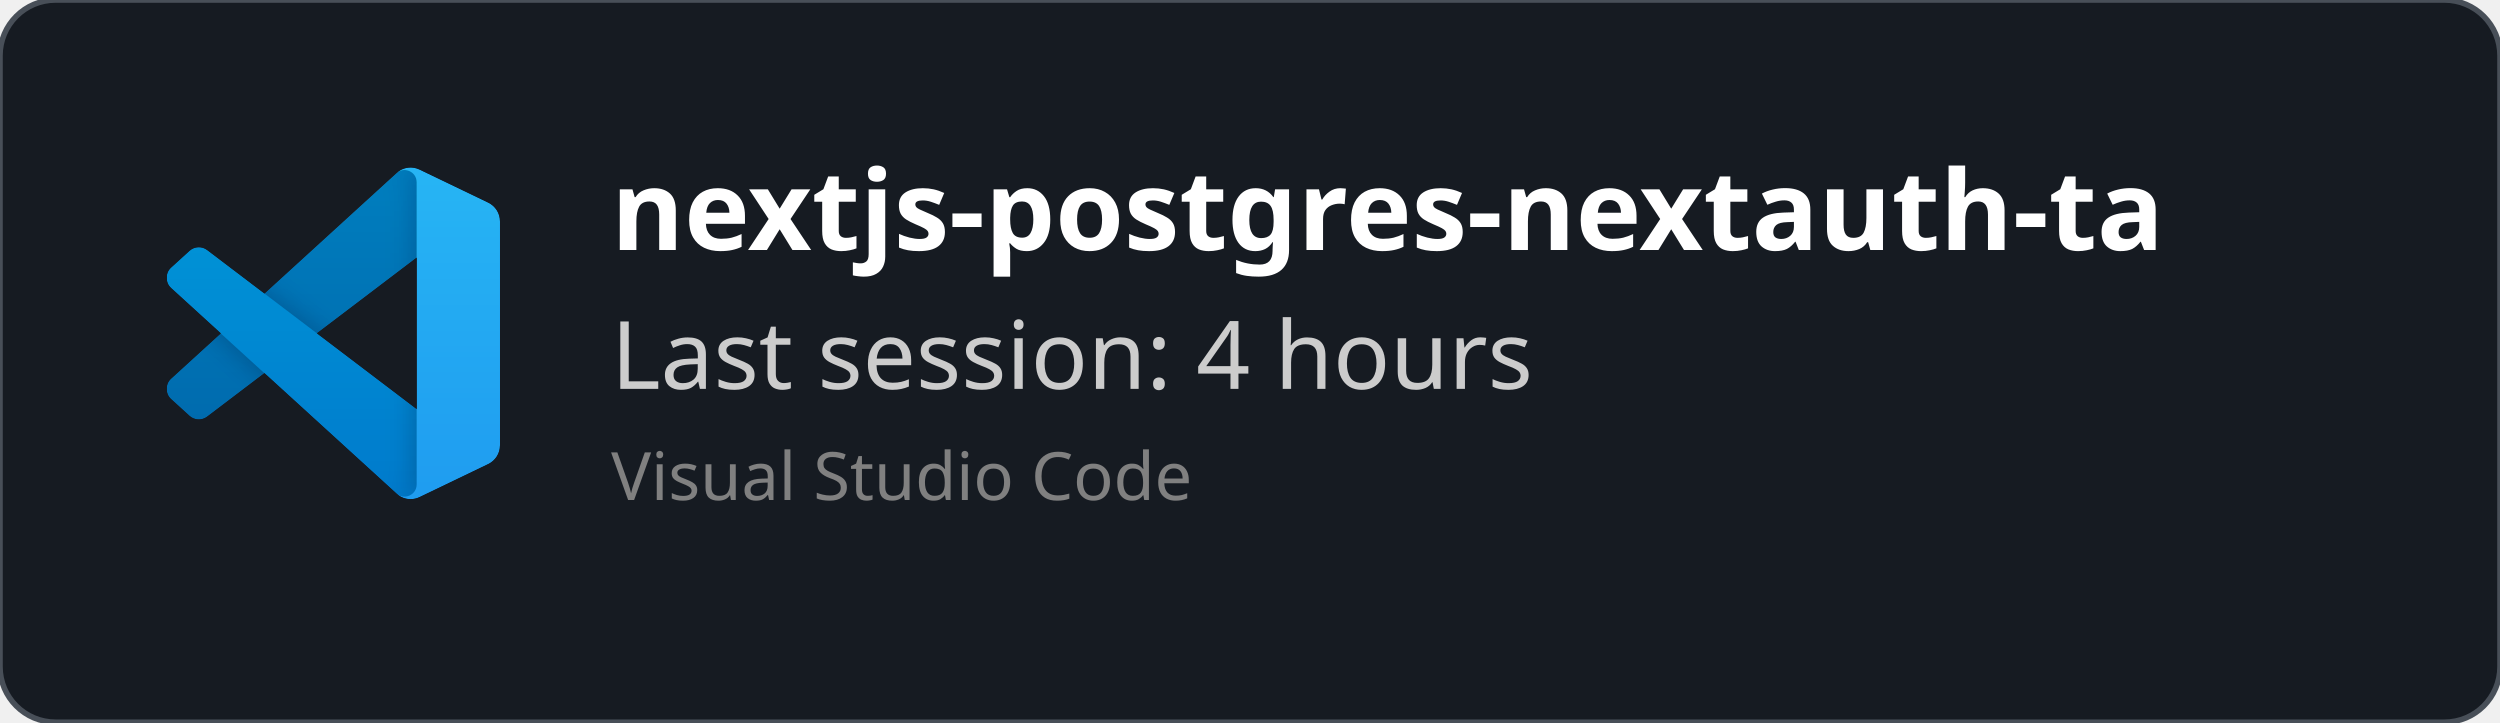
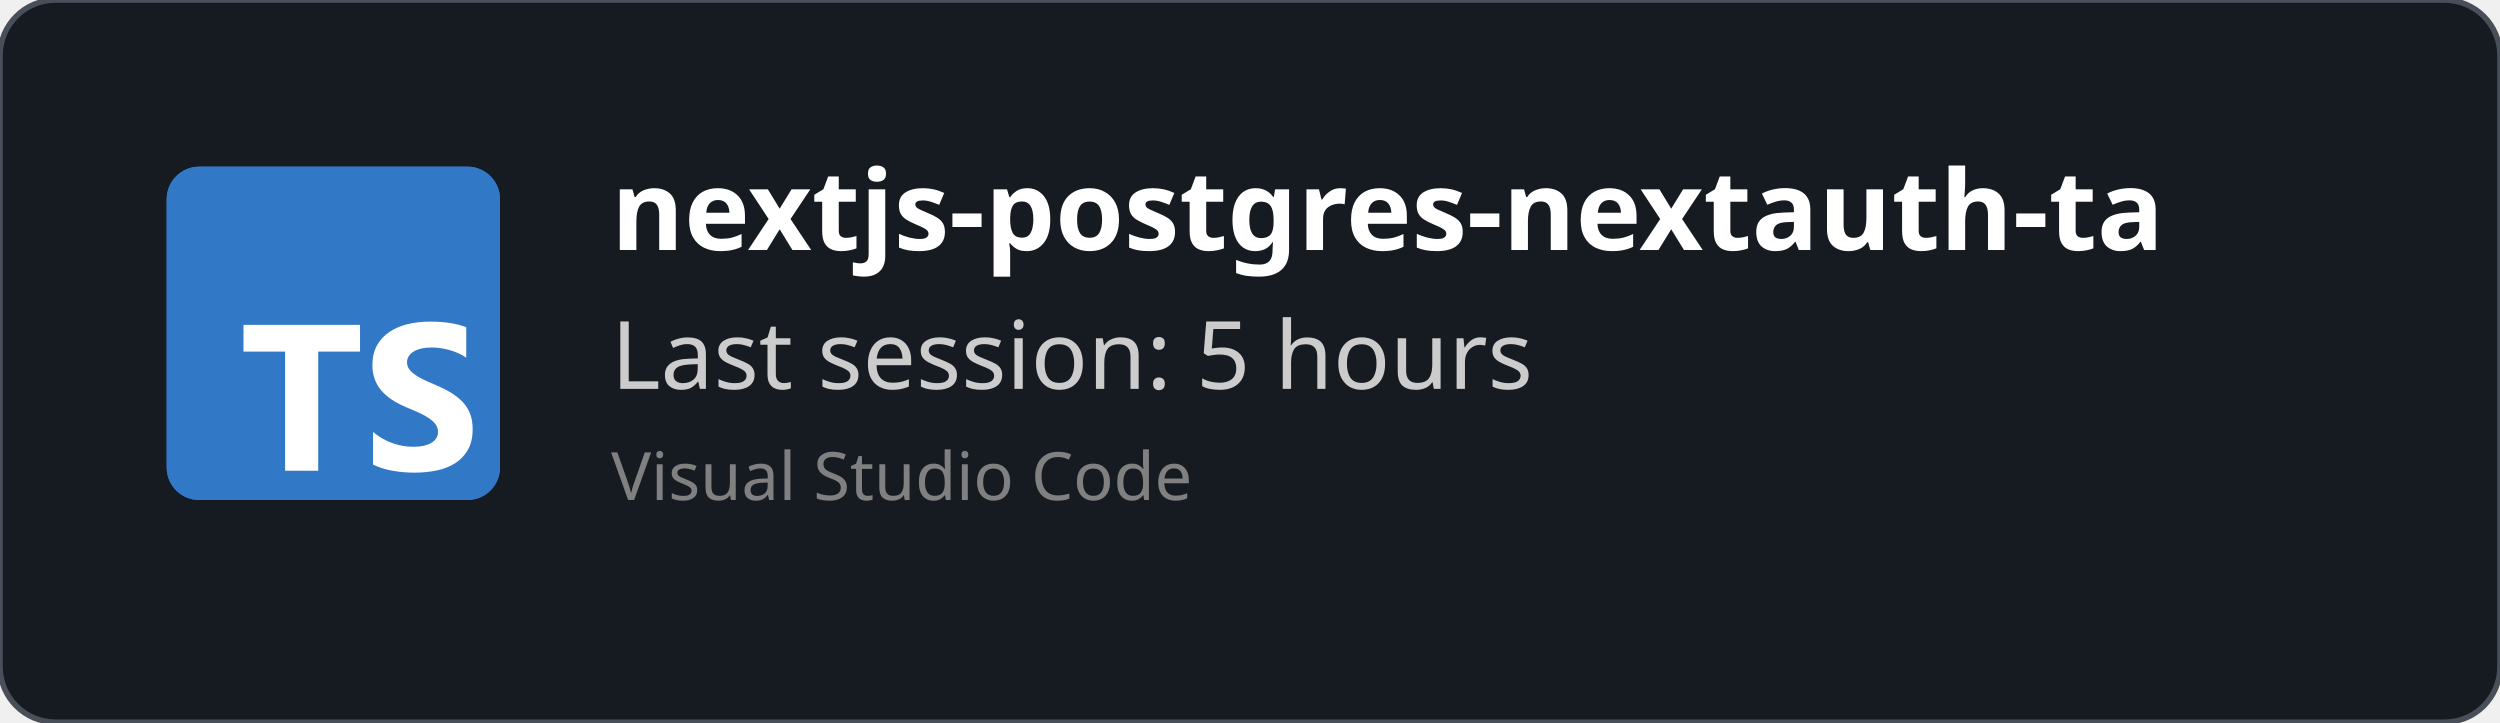
<svg xmlns="http://www.w3.org/2000/svg" width="450" height="130" viewBox="0 0 450 130" fill="none" role="img">
  <style>
    *{
        font-family: 'Segoe UI', Ubuntu, monospace
    }
    </style>
  <defs>
    <clipPath id="horizontalClip" x="20" y="20" width="500" height="200">
      <rect x="90" y="20" width="300" height="50" />
    </clipPath>
  </defs>
  <rect width="450" height="130" fill="rgba(22,27,34)" stroke="#484f58" stroke-width="1" fill-opacity="1" stroke-opacity="1" x="0" y="0" rx="10px" ry="10px">
    </rect>
-   <svg width="60" height="60" x="30" y="30" viewBox="0 0 100 100" fill="none" id="vscode">
-     <mask id="mask0" mask-type="alpha" maskUnits="userSpaceOnUse" x="0" y="0" width="100" height="100">
-       <path fill-rule="evenodd" clip-rule="evenodd" d="M70.912 99.317C72.487 99.931 74.283 99.891 75.873 99.126L96.461 89.22C98.624 88.179 100 85.989 100 83.587V16.413C100 14.011 98.624 11.822 96.461 10.781L75.873 0.874C73.786 -0.13 71.345 0.116 69.513 1.447C69.252 1.637 69.003 1.849 68.769 2.083L29.355 38.041L12.187 25.01C10.589 23.797 8.354 23.896 6.869 25.246L1.363 30.255C-0.453 31.906 -0.455 34.763 1.359 36.417L16.247 50L1.359 63.583C-0.455 65.237 -0.453 68.094 1.363 69.745L6.869 74.754C8.354 76.104 10.589 76.204 12.187 74.99L29.355 61.959L68.769 97.917C69.392 98.541 70.125 99.01 70.912 99.317ZM75.015 27.299L45.109 50L75.015 72.701V27.299Z" fill="white" />
-     </mask>
-     <g mask="url(#mask0)">
-       <path d="M96.461 10.796L75.857 0.876C73.472 -0.273 70.622 0.212 68.75 2.083L1.299 63.583C-0.516 65.237 -0.514 68.094 1.303 69.745L6.813 74.754C8.298 76.104 10.535 76.204 12.134 74.99L93.361 13.37C96.086 11.303 100 13.246 100 16.667V16.427C100 14.027 98.625 11.838 96.461 10.796Z" fill="#0065A9" />
-       <g filter="url(#filter0_d)">
-         <path d="M96.461 89.204L75.857 99.124C73.472 100.273 70.622 99.788 68.75 97.917L1.299 36.417C-0.516 34.763 -0.514 31.906 1.303 30.255L6.813 25.246C8.298 23.896 10.535 23.796 12.134 25.009L93.361 86.63C96.086 88.697 100 86.754 100 83.333V83.573C100 85.974 98.625 88.162 96.461 89.204Z" fill="#007ACC" />
-       </g>
-       <g filter="url(#filter1_d)">
-         <path d="M75.858 99.126C73.472 100.274 70.622 99.788 68.75 97.917C71.056 100.223 75 98.59 75 95.328V4.672C75 1.41 71.056 -0.223 68.75 2.083C70.622 0.211 73.472 -0.274 75.858 0.874L96.459 10.781C98.623 11.822 100 14.011 100 16.413V83.587C100 85.989 98.623 88.179 96.459 89.22L75.858 99.126Z" fill="#1F9CF0" />
-       </g>
-       <g style="mix-blend-mode:overlay" opacity="0.25">
-         <path fill-rule="evenodd" clip-rule="evenodd" d="M70.851 99.317C72.426 99.931 74.222 99.891 75.812 99.126L96.4 89.22C98.563 88.179 99.939 85.989 99.939 83.587V16.413C99.939 14.011 98.564 11.822 96.4 10.781L75.812 0.874C73.725 -0.13 71.284 0.116 69.453 1.447C69.191 1.637 68.942 1.849 68.708 2.083L29.294 38.041L12.126 25.01C10.528 23.796 8.293 23.896 6.809 25.246L1.302 30.255C-0.513 31.906 -0.515 34.763 1.298 36.417L16.186 50L1.298 63.583C-0.515 65.237 -0.513 68.094 1.302 69.745L6.809 74.754C8.293 76.104 10.528 76.204 12.126 74.99L29.294 61.959L68.708 97.917C69.332 98.54 70.064 99.01 70.851 99.317ZM74.954 27.299L45.048 50L74.954 72.701V27.299Z" fill="url(#paint0_linear)" />
-       </g>
-     </g>
-     <defs>
-       <filter id="filter0_d" x="-8.394" y="15.829" width="116.727" height="92.246" filterUnits="userSpaceOnUse" color-interpolation-filters="sRGB">
-         <feFlood flood-opacity="0" result="BackgroundImageFix" />
-         <feColorMatrix in="SourceAlpha" type="matrix" values="0 0 0 0 0 0 0 0 0 0 0 0 0 0 0 0 0 0 127 0" />
-         <feOffset />
-         <feGaussianBlur stdDeviation="4.167" />
-         <feColorMatrix type="matrix" values="0 0 0 0 0 0 0 0 0 0 0 0 0 0 0 0 0 0 0.25 0" />
-         <feBlend mode="overlay" in2="BackgroundImageFix" result="effect1_dropShadow" />
-         <feBlend mode="normal" in="SourceGraphic" in2="effect1_dropShadow" result="shape" />
-       </filter>
-       <filter id="filter1_d" x="60.417" y="-8.076" width="47.917" height="116.151" filterUnits="userSpaceOnUse" color-interpolation-filters="sRGB">
-         <feFlood flood-opacity="0" result="BackgroundImageFix" />
-         <feColorMatrix in="SourceAlpha" type="matrix" values="0 0 0 0 0 0 0 0 0 0 0 0 0 0 0 0 0 0 127 0" />
-         <feOffset />
-         <feGaussianBlur stdDeviation="4.167" />
-         <feColorMatrix type="matrix" values="0 0 0 0 0 0 0 0 0 0 0 0 0 0 0 0 0 0 0.25 0" />
-         <feBlend mode="overlay" in2="BackgroundImageFix" result="effect1_dropShadow" />
-         <feBlend mode="normal" in="SourceGraphic" in2="effect1_dropShadow" result="shape" />
-       </filter>
-       <linearGradient id="paint0_linear" x1="49.939" y1="0.258" x2="49.939" y2="99.742" gradientUnits="userSpaceOnUse">
-         <stop stop-color="white" />
-         <stop offset="1" stop-color="white" stop-opacity="0" />
-       </linearGradient>
-     </defs>
+   <svg fill="none" height="60" viewBox="0 0 512 512" width="60" x="30" y="30">
+     <rect fill="#3178c6" height="512" rx="50" width="512" />
+     <rect fill="#3178c6" height="512" rx="50" width="512" />
+     <path clip-rule="evenodd" d="m316.939 407.424v50.061c8.138 4.172 17.763 7.3 28.875 9.386s22.823 3.129 35.135 3.129c11.999 0 23.397-1.147 34.196-3.442 10.799-2.294 20.268-6.075 28.406-11.342 8.138-5.266 14.581-12.15 19.328-20.65s7.121-19.007 7.121-31.522c0-9.074-1.356-17.026-4.069-23.857s-6.625-12.906-11.738-18.225c-5.112-5.319-11.242-10.091-18.389-14.315s-15.207-8.213-24.18-11.967c-6.573-2.712-12.468-5.345-17.685-7.9-5.217-2.556-9.651-5.163-13.303-7.822-3.652-2.66-6.469-5.476-8.451-8.448-1.982-2.973-2.974-6.336-2.974-10.091 0-3.441.887-6.544 2.661-9.308s4.278-5.136 7.512-7.118c3.235-1.981 7.199-3.52 11.894-4.615 4.696-1.095 9.912-1.642 15.651-1.642 4.173 0 8.581.313 13.224.938 4.643.626 9.312 1.591 14.008 2.894 4.695 1.304 9.259 2.947 13.694 4.928 4.434 1.982 8.529 4.276 12.285 6.884v-46.776c-7.616-2.92-15.937-5.084-24.962-6.492s-19.381-2.112-31.066-2.112c-11.895 0-23.163 1.278-33.805 3.833s-20.006 6.544-28.093 11.967c-8.086 5.424-14.476 12.333-19.171 20.729-4.695 8.395-7.043 18.433-7.043 30.114 0 14.914 4.304 27.638 12.912 38.172 8.607 10.533 21.675 19.45 39.204 26.751 6.886 2.816 13.303 5.579 19.25 8.291s11.086 5.528 15.415 8.448c4.33 2.92 7.747 6.101 10.252 9.543 2.504 3.441 3.756 7.352 3.756 11.733 0 3.233-.783 6.231-2.348 8.995s-3.939 5.162-7.121 7.196-7.147 3.624-11.894 4.771c-4.748 1.148-10.303 1.721-16.668 1.721-10.851 0-21.597-1.903-32.24-5.71-10.642-3.806-20.502-9.516-29.579-17.13zm-84.159-123.342h64.22v-41.082h-179v41.082h63.906v182.918h50.874z" fill="#fff" fill-rule="evenodd" />
  </svg>
  <text x="110" y="45" font-size="20" clip-path="url(#horizontalClip)" font-weight="bold" font-family="Ubuntu" fill="white">
    nextjs-postgres-nextauth-tailwindcss-template-main
    </text>
  <text x="110" y="70" font-size="17px" font-family="Ubuntu" fill="#ccc">
-     Last session: 4 hours
+     Last session: 5 hours
    </text>
  <text x="110" y="90" font-size="12px" font-family="Ubuntu" fill="grey">
    Visual Studio Code
    </text>
</svg>
